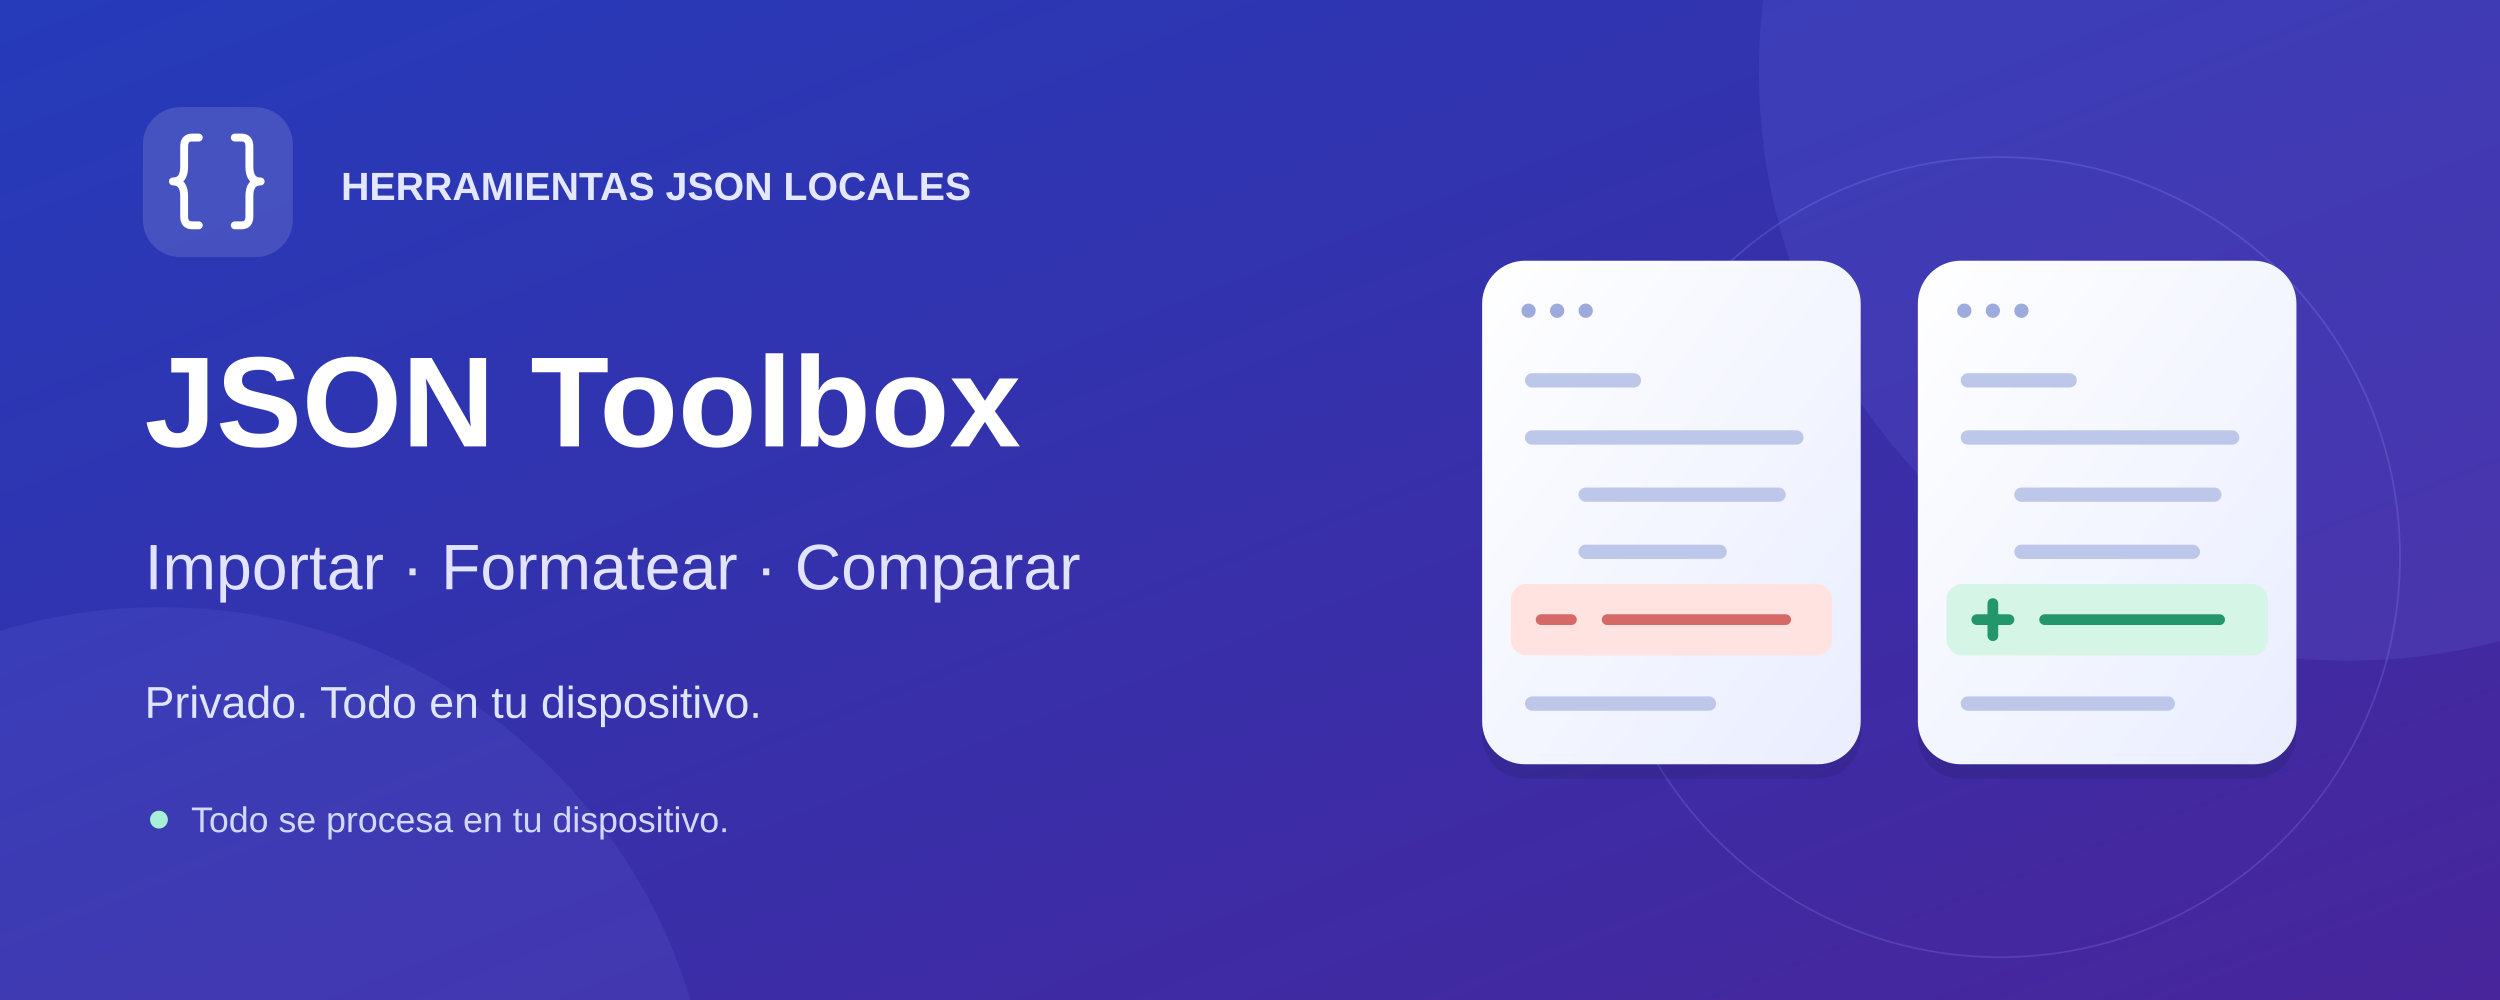
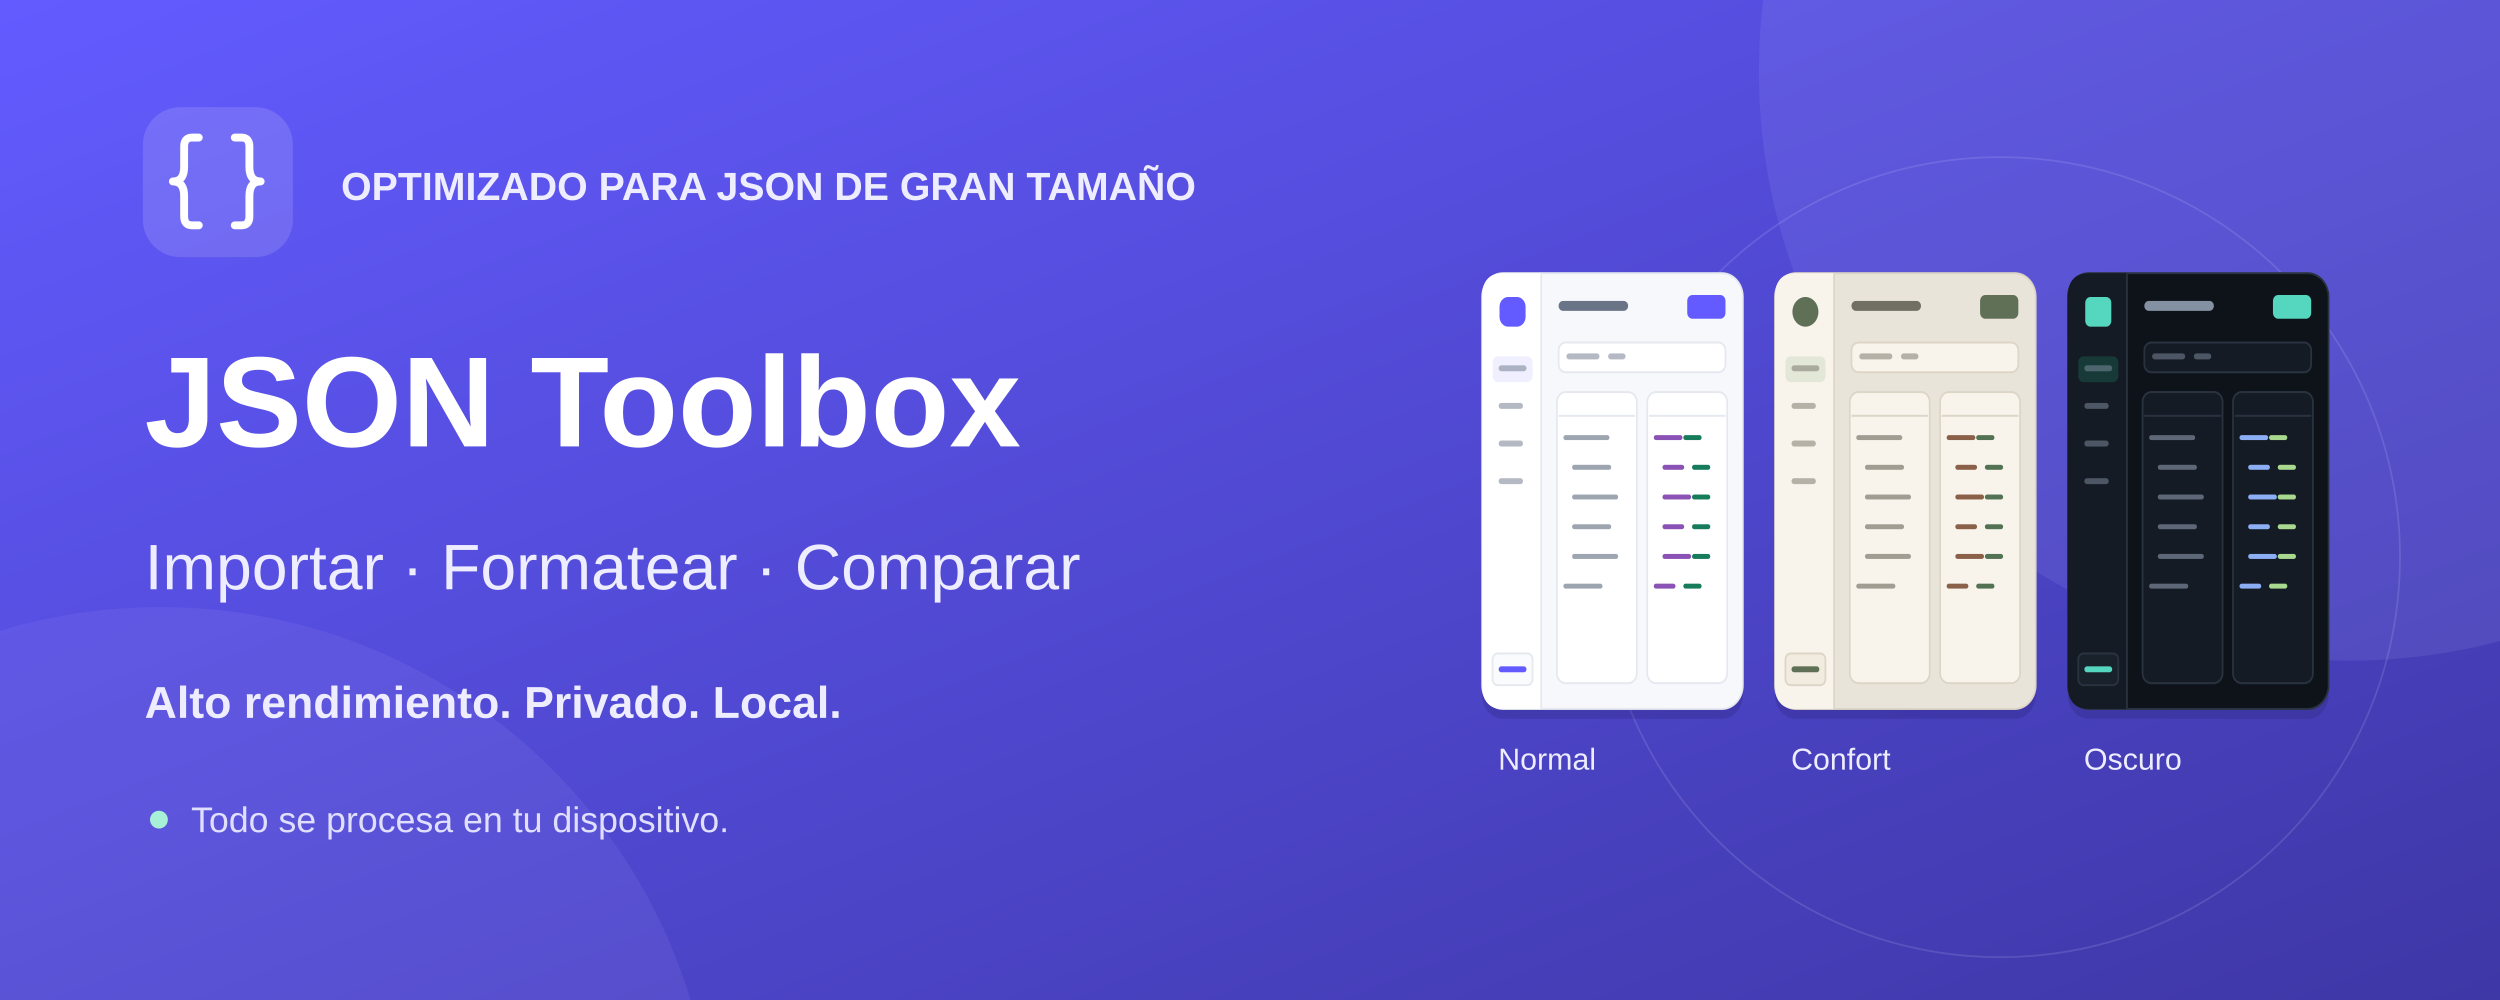
<svg xmlns="http://www.w3.org/2000/svg" width="1400" height="560" viewBox="0 0 1400 560" lang="es">
  <defs>
    <linearGradient id="bg" x2="1" y2="1">
-       <stop stop-color="#253bba" />
-       <stop offset="1" stop-color="#48259b" />
-     </linearGradient>
-     <linearGradient id="card" x2="1" y2="1">
-       <stop stop-color="#fff" />
-       <stop offset="1" stop-color="#e9edff" />
+       <stop stop-color="#635bff" />
+       <stop offset="1" stop-color="#3e37a6" />
    </linearGradient>
  </defs>
  <rect width="1400" height="560" fill="url(#bg)" />
-   <circle cx="1315" cy="40" r="330" fill="#7f85f7" opacity=".13" />
-   <circle cx="90" cy="650" r="310" fill="#818cf8" opacity=".11" />
-   <circle cx="1120" cy="312" r="224" fill="none" stroke="#a4afff" stroke-width="1" opacity=".18" />
+   <circle cx="1315" cy="40" r="330" fill="#b6b2ff" opacity=".12" />
+   <circle cx="90" cy="650" r="310" fill="#b6b2ff" opacity=".1" />
+   <circle cx="1120" cy="312" r="224" fill="none" stroke="#d8d6ff" stroke-width="1" opacity=".15" />
  <rect x="80" y="60" width="84" height="84" rx="21" fill="#fff" opacity=".13" />
  <g transform="translate(88 72) scale(.63)" fill="none" stroke="#fff" stroke-width="7" stroke-linecap="round" stroke-linejoin="round">
    <path d="M37 8h-6q-7 0-7 8v18q0 13-10 13 10 0 10 13v18q0 8 7 8h6" />
    <path d="M69 8h6q7 0 7 8v18q0 13 10 13-10 0-10 13v18q0 8-7 8h-6" />
  </g>
-   <text x="191" y="112" fill="#e3e7ff" font-family="Arial, Noto Sans, sans-serif" font-size="22" font-weight="700" direction="ltr" unicode-bidi="isolate" text-anchor="start" data-max-width="588" data-min-x="190" data-max-x="780">HERRAMIENTAS JSON LOCALES</text>
+   <text x="191" y="112" fill="#eeedff" font-family="Arial, Noto Sans, sans-serif" font-size="22" font-weight="700" direction="ltr" unicode-bidi="isolate" text-anchor="start" data-max-width="588" data-min-x="190" data-max-x="780">OPTIMIZADO PARA JSON DE GRAN TAMAÑO</text>
  <text x="81" y="250" fill="#fff" font-family="Arial, Noto Sans, sans-serif" font-size="72" font-weight="700" direction="ltr" unicode-bidi="isolate" text-anchor="start" data-max-width="698" data-min-x="80" data-max-x="780">JSON Toolbox</text>
-   <text x="81" y="330" fill="#e1e3ff" font-family="Arial, Noto Sans, sans-serif" font-size="36" font-weight="400" direction="ltr" unicode-bidi="isolate" text-anchor="start" data-max-width="698" data-min-x="80" data-max-x="780">Importar · Formatear · Comparar</text>
-   <text x="81" y="402" fill="#e0e5ff" font-family="Arial, Noto Sans, sans-serif" font-size="25" font-weight="400" direction="ltr" unicode-bidi="isolate" text-anchor="start" data-max-width="698" data-min-x="80" data-max-x="780">Privado. Todo en tu dispositivo.</text>
+   <text x="81" y="330" fill="#eeedff" font-family="Arial, Noto Sans, sans-serif" font-size="36" font-weight="400" direction="ltr" unicode-bidi="isolate" text-anchor="start" data-max-width="698" data-min-x="80" data-max-x="780">Importar · Formatear · Comparar</text>
+   <text x="81" y="402" fill="#eeedff" font-family="Arial, Noto Sans, sans-serif" font-size="25" font-weight="600" direction="ltr" unicode-bidi="isolate" text-anchor="start" data-max-width="698" data-min-x="80" data-max-x="780">Alto rendimiento. Privado. Local.</text>
  <circle cx="89" cy="459" r="5" fill="#a8efd7" />
-   <text x="107" y="466" fill="#d1d8fb" font-family="Arial, Noto Sans, sans-serif" font-size="20" font-weight="400" direction="ltr" unicode-bidi="isolate" text-anchor="start" data-max-width="672" data-min-x="106" data-max-x="780">Todo se procesa en tu dispositivo.</text>
-   <g transform="translate(830 146)">
-     <rect x="0" y="8" width="212" height="282" rx="24" fill="#15174d" opacity=".18" />
-     <rect x="244" y="8" width="212" height="282" rx="24" fill="#15174d" opacity=".18" />
-     <rect width="212" height="282" rx="24" fill="url(#card)" />
-     <rect x="244" width="212" height="282" rx="24" fill="url(#card)" />
-     <g fill="#9caadc">
-       <circle cx="26" cy="28" r="4" />
-       <circle cx="42" cy="28" r="4" />
-       <circle cx="58" cy="28" r="4" />
-       <circle cx="270" cy="28" r="4" />
-       <circle cx="286" cy="28" r="4" />
-       <circle cx="302" cy="28" r="4" />
+   <text x="107" y="466" fill="#e0dfff" font-family="Arial, Noto Sans, sans-serif" font-size="20" font-weight="400" direction="ltr" unicode-bidi="isolate" text-anchor="start" data-max-width="672" data-min-x="106" data-max-x="780">Todo se procesa en tu dispositivo.</text>
+   <g transform="translate(830 153) scale(0.9733333 1.109091)">
+     <g>
+       <rect x="0" y="5" width="150" height="220" rx="12" fill="#17134c" opacity=".18" />
+       <rect width="150" height="220" rx="12" fill="#f7f8fc" stroke="#e5e8ef" />
+       <path d="M12 0h22v220H12q-12 0-12-12V12Q0 0 12 0Z" fill="#ffffff" />
+       <path d="M34 0v220" stroke="#e5e8ef" />
+       <rect x="10" y="12" width="15" height="15" rx="5" fill="#635bff" />
+       <rect x="6" y="42" width="23" height="13" rx="3" fill="#efefff" />
+       <g stroke="#697487" stroke-width="3" stroke-linecap="round" opacity=".5">
+         <path d="M11 48h13M11 67h11M11 86h11M11 105h11" />
+       </g>
+       <rect x="44" y="14" width="40" height="5" rx="2.5" fill="#697487" />
+       <rect x="118" y="11" width="22" height="12" rx="3" fill="#635bff" />
+       <rect x="44" y="35" width="96" height="15" rx="4" fill="#ffffff" stroke="#e5e8ef" />
+       <path d="M50 42h16m8 0h7" stroke="#697487" stroke-width="3" stroke-linecap="round" opacity=".5" />
+       <rect x="43" y="60" width="46" height="147" rx="5" fill="#ffffff" stroke="#e5e8ef" />
+       <rect x="95" y="60" width="46" height="147" rx="5" fill="#ffffff" stroke="#e5e8ef" />
+       <path d="M44 72h44M96 72h44" stroke="#e5e8ef" />
+       <g stroke-width="2.5" stroke-linecap="round">
+         <path d="M48 83h24" stroke="#697487" opacity=".65" />
+         <path d="M100 83h14" stroke="#8b52b5" />
+         <path d="M117 83h8" stroke="#167c5b" />
+         <path d="M53 98h20" stroke="#697487" opacity=".65" />
+         <path d="M105 98h10" stroke="#8b52b5" />
+         <path d="M122 98h8" stroke="#167c5b" />
+         <path d="M53 113h24" stroke="#697487" opacity=".65" />
+         <path d="M105 113h14" stroke="#8b52b5" />
+         <path d="M122 113h8" stroke="#167c5b" />
+         <path d="M53 128h20" stroke="#697487" opacity=".65" />
+         <path d="M105 128h10" stroke="#8b52b5" />
+         <path d="M122 128h8" stroke="#167c5b" />
+         <path d="M53 143h24" stroke="#697487" opacity=".65" />
+         <path d="M105 143h14" stroke="#8b52b5" />
+         <path d="M122 143h8" stroke="#167c5b" />
+         <path d="M48 158h20" stroke="#697487" opacity=".65" />
+         <path d="M100 158h10" stroke="#8b52b5" />
+         <path d="M117 158h8" stroke="#167c5b" />
+       </g>
+       <rect x="6" y="192" width="23" height="16" rx="3" fill="#fafbfc" stroke="#e5e8ef" />
+       <path d="M11 200h13" stroke="#635bff" stroke-width="3" stroke-linecap="round" />
    </g>
-     <g stroke="#bdc7e9" stroke-width="8" stroke-linecap="round">
-       <path d="M28 67h57m-57 32h148m-118 32h108m-108 32h75m-105 85h99" />
-       <path d="M272 67h57m-57 32h148m-118 32h108m-108 32h96m-126 85h112" />
+   </g>
+   <text x="839" y="431" fill="#eeedff" font-family="Arial, Noto Sans, sans-serif" font-size="17" font-weight="500" direction="ltr" unicode-bidi="isolate" text-anchor="start" data-max-width="128" data-min-x="838" data-max-x="968">Normal</text>
+   <g transform="translate(994 153) scale(0.9733333 1.109091)">
+     <g>
+       <rect x="0" y="5" width="150" height="220" rx="12" fill="#17134c" opacity=".18" />
+       <rect width="150" height="220" rx="12" fill="#e9e4da" stroke="#ddd5c6" />
+       <path d="M12 0h22v220H12q-12 0-12-12V12Q0 0 12 0Z" fill="#f8f4eb" />
+       <path d="M34 0v220" stroke="#ddd5c6" />
+       <rect x="10" y="12" width="15" height="15" rx="8" fill="#5f7056" />
+       <rect x="6" y="42" width="23" height="13" rx="3" fill="#e3e7d8" />
+       <g stroke="#716e63" stroke-width="3" stroke-linecap="round" opacity=".5">
+         <path d="M11 48h13M11 67h11M11 86h11M11 105h11" />
+       </g>
+       <rect x="44" y="14" width="40" height="5" rx="2.5" fill="#716e63" />
+       <rect x="118" y="11" width="22" height="12" rx="3" fill="#5f7056" />
+       <rect x="44" y="35" width="96" height="15" rx="4" fill="#f8f4eb" stroke="#ddd5c6" />
+       <path d="M50 42h16m8 0h7" stroke="#716e63" stroke-width="3" stroke-linecap="round" opacity=".5" />
+       <rect x="43" y="60" width="46" height="147" rx="5" fill="#f8f4eb" stroke="#ddd5c6" />
+       <rect x="95" y="60" width="46" height="147" rx="5" fill="#f8f4eb" stroke="#ddd5c6" />
+       <path d="M44 72h44M96 72h44" stroke="#ddd5c6" />
+       <g stroke-width="2.5" stroke-linecap="round">
+         <path d="M48 83h24" stroke="#716e63" opacity=".65" />
+         <path d="M100 83h14" stroke="#8b6049" />
+         <path d="M117 83h8" stroke="#537253" />
+         <path d="M53 98h20" stroke="#716e63" opacity=".65" />
+         <path d="M105 98h10" stroke="#8b6049" />
+         <path d="M122 98h8" stroke="#537253" />
+         <path d="M53 113h24" stroke="#716e63" opacity=".65" />
+         <path d="M105 113h14" stroke="#8b6049" />
+         <path d="M122 113h8" stroke="#537253" />
+         <path d="M53 128h20" stroke="#716e63" opacity=".65" />
+         <path d="M105 128h10" stroke="#8b6049" />
+         <path d="M122 128h8" stroke="#537253" />
+         <path d="M53 143h24" stroke="#716e63" opacity=".65" />
+         <path d="M105 143h14" stroke="#8b6049" />
+         <path d="M122 143h8" stroke="#537253" />
+         <path d="M48 158h20" stroke="#716e63" opacity=".65" />
+         <path d="M100 158h10" stroke="#8b6049" />
+         <path d="M117 158h8" stroke="#537253" />
+       </g>
+       <rect x="6" y="192" width="23" height="16" rx="3" fill="#f1ecdf" stroke="#ddd5c6" />
+       <path d="M11 200h13" stroke="#5f7056" stroke-width="3" stroke-linecap="round" />
    </g>
-     <rect x="16" y="181" width="180" height="40" rx="9" fill="#ffe3e1" />
-     <path d="M33 201h17m20 0h100" stroke="#d66966" stroke-width="6" stroke-linecap="round" />
-     <rect x="260" y="181" width="180" height="40" rx="9" fill="#d5f5e6" />
-     <path d="M277 201h18m-9-9v18m29-9h98" stroke="#23966b" stroke-width="6" stroke-linecap="round" />
  </g>
+   <text x="1003" y="431" fill="#eeedff" font-family="Arial, Noto Sans, sans-serif" font-size="17" font-weight="500" direction="ltr" unicode-bidi="isolate" text-anchor="start" data-max-width="128" data-min-x="1002" data-max-x="1132">Confort</text>
+   <g transform="translate(1158 153) scale(0.9733333 1.109091)">
+     <g>
+       <rect x="0" y="5" width="150" height="220" rx="12" fill="#17134c" opacity=".18" />
+       <rect width="150" height="220" rx="12" fill="#0e131a" stroke="#293340" />
+       <path d="M12 0h22v220H12q-12 0-12-12V12Q0 0 12 0Z" fill="#151b24" />
+       <path d="M34 0v220" stroke="#293340" />
+       <rect x="10" y="12" width="15" height="15" rx="3" fill="#55d6be" />
+       <rect x="6" y="42" width="23" height="13" rx="3" fill="#173a38" />
+       <g stroke="#8491a3" stroke-width="3" stroke-linecap="round" opacity=".5">
+         <path d="M11 48h13M11 67h11M11 86h11M11 105h11" />
+       </g>
+       <rect x="44" y="14" width="40" height="5" rx="2.5" fill="#8491a3" />
+       <rect x="118" y="11" width="22" height="12" rx="3" fill="#55d6be" />
+       <rect x="44" y="35" width="96" height="15" rx="4" fill="#151b24" stroke="#293340" />
+       <path d="M50 42h16m8 0h7" stroke="#8491a3" stroke-width="3" stroke-linecap="round" opacity=".5" />
+       <rect x="43" y="60" width="46" height="147" rx="5" fill="#151b24" stroke="#293340" />
+       <rect x="95" y="60" width="46" height="147" rx="5" fill="#151b24" stroke="#293340" />
+       <path d="M44 72h44M96 72h44" stroke="#293340" />
+       <g stroke-width="2.5" stroke-linecap="round">
+         <path d="M48 83h24" stroke="#8491a3" opacity=".65" />
+         <path d="M100 83h14" stroke="#8caef5" />
+         <path d="M117 83h8" stroke="#a8d98e" />
+         <path d="M53 98h20" stroke="#8491a3" opacity=".65" />
+         <path d="M105 98h10" stroke="#8caef5" />
+         <path d="M122 98h8" stroke="#a8d98e" />
+         <path d="M53 113h24" stroke="#8491a3" opacity=".65" />
+         <path d="M105 113h14" stroke="#8caef5" />
+         <path d="M122 113h8" stroke="#a8d98e" />
+         <path d="M53 128h20" stroke="#8491a3" opacity=".65" />
+         <path d="M105 128h10" stroke="#8caef5" />
+         <path d="M122 128h8" stroke="#a8d98e" />
+         <path d="M53 143h24" stroke="#8491a3" opacity=".65" />
+         <path d="M105 143h14" stroke="#8caef5" />
+         <path d="M122 143h8" stroke="#a8d98e" />
+         <path d="M48 158h20" stroke="#8491a3" opacity=".65" />
+         <path d="M100 158h10" stroke="#8caef5" />
+         <path d="M117 158h8" stroke="#a8d98e" />
+       </g>
+       <rect x="6" y="192" width="23" height="16" rx="3" fill="#19212b" stroke="#293340" />
+       <path d="M11 200h13" stroke="#55d6be" stroke-width="3" stroke-linecap="round" />
+     </g>
+   </g>
+   <text x="1167" y="431" fill="#eeedff" font-family="Arial, Noto Sans, sans-serif" font-size="17" font-weight="500" direction="ltr" unicode-bidi="isolate" text-anchor="start" data-max-width="128" data-min-x="1166" data-max-x="1296">Oscuro</text>
</svg>
